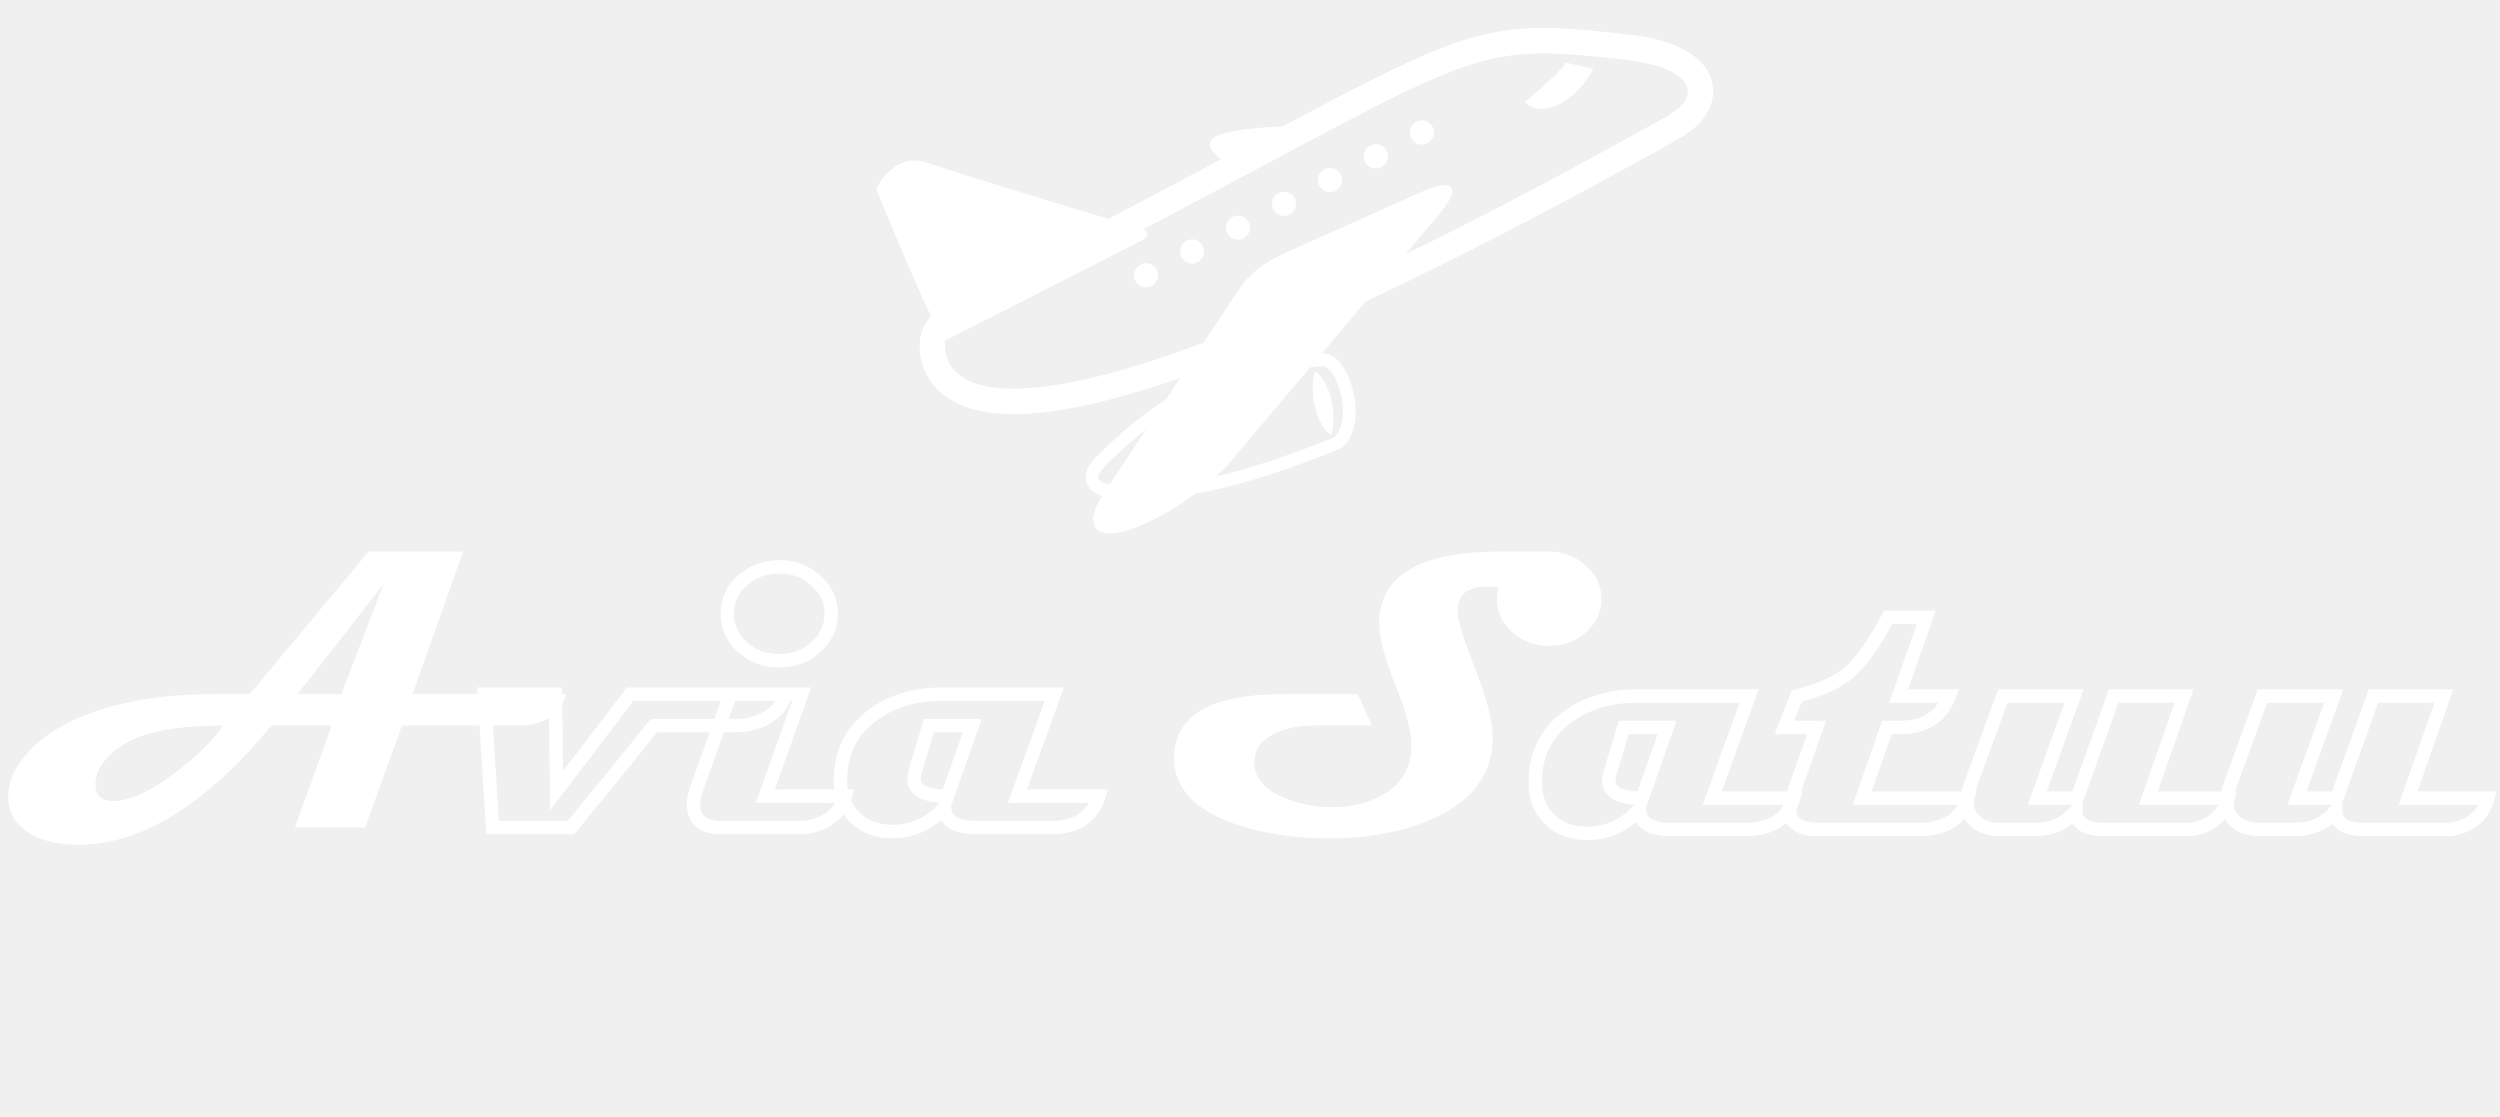
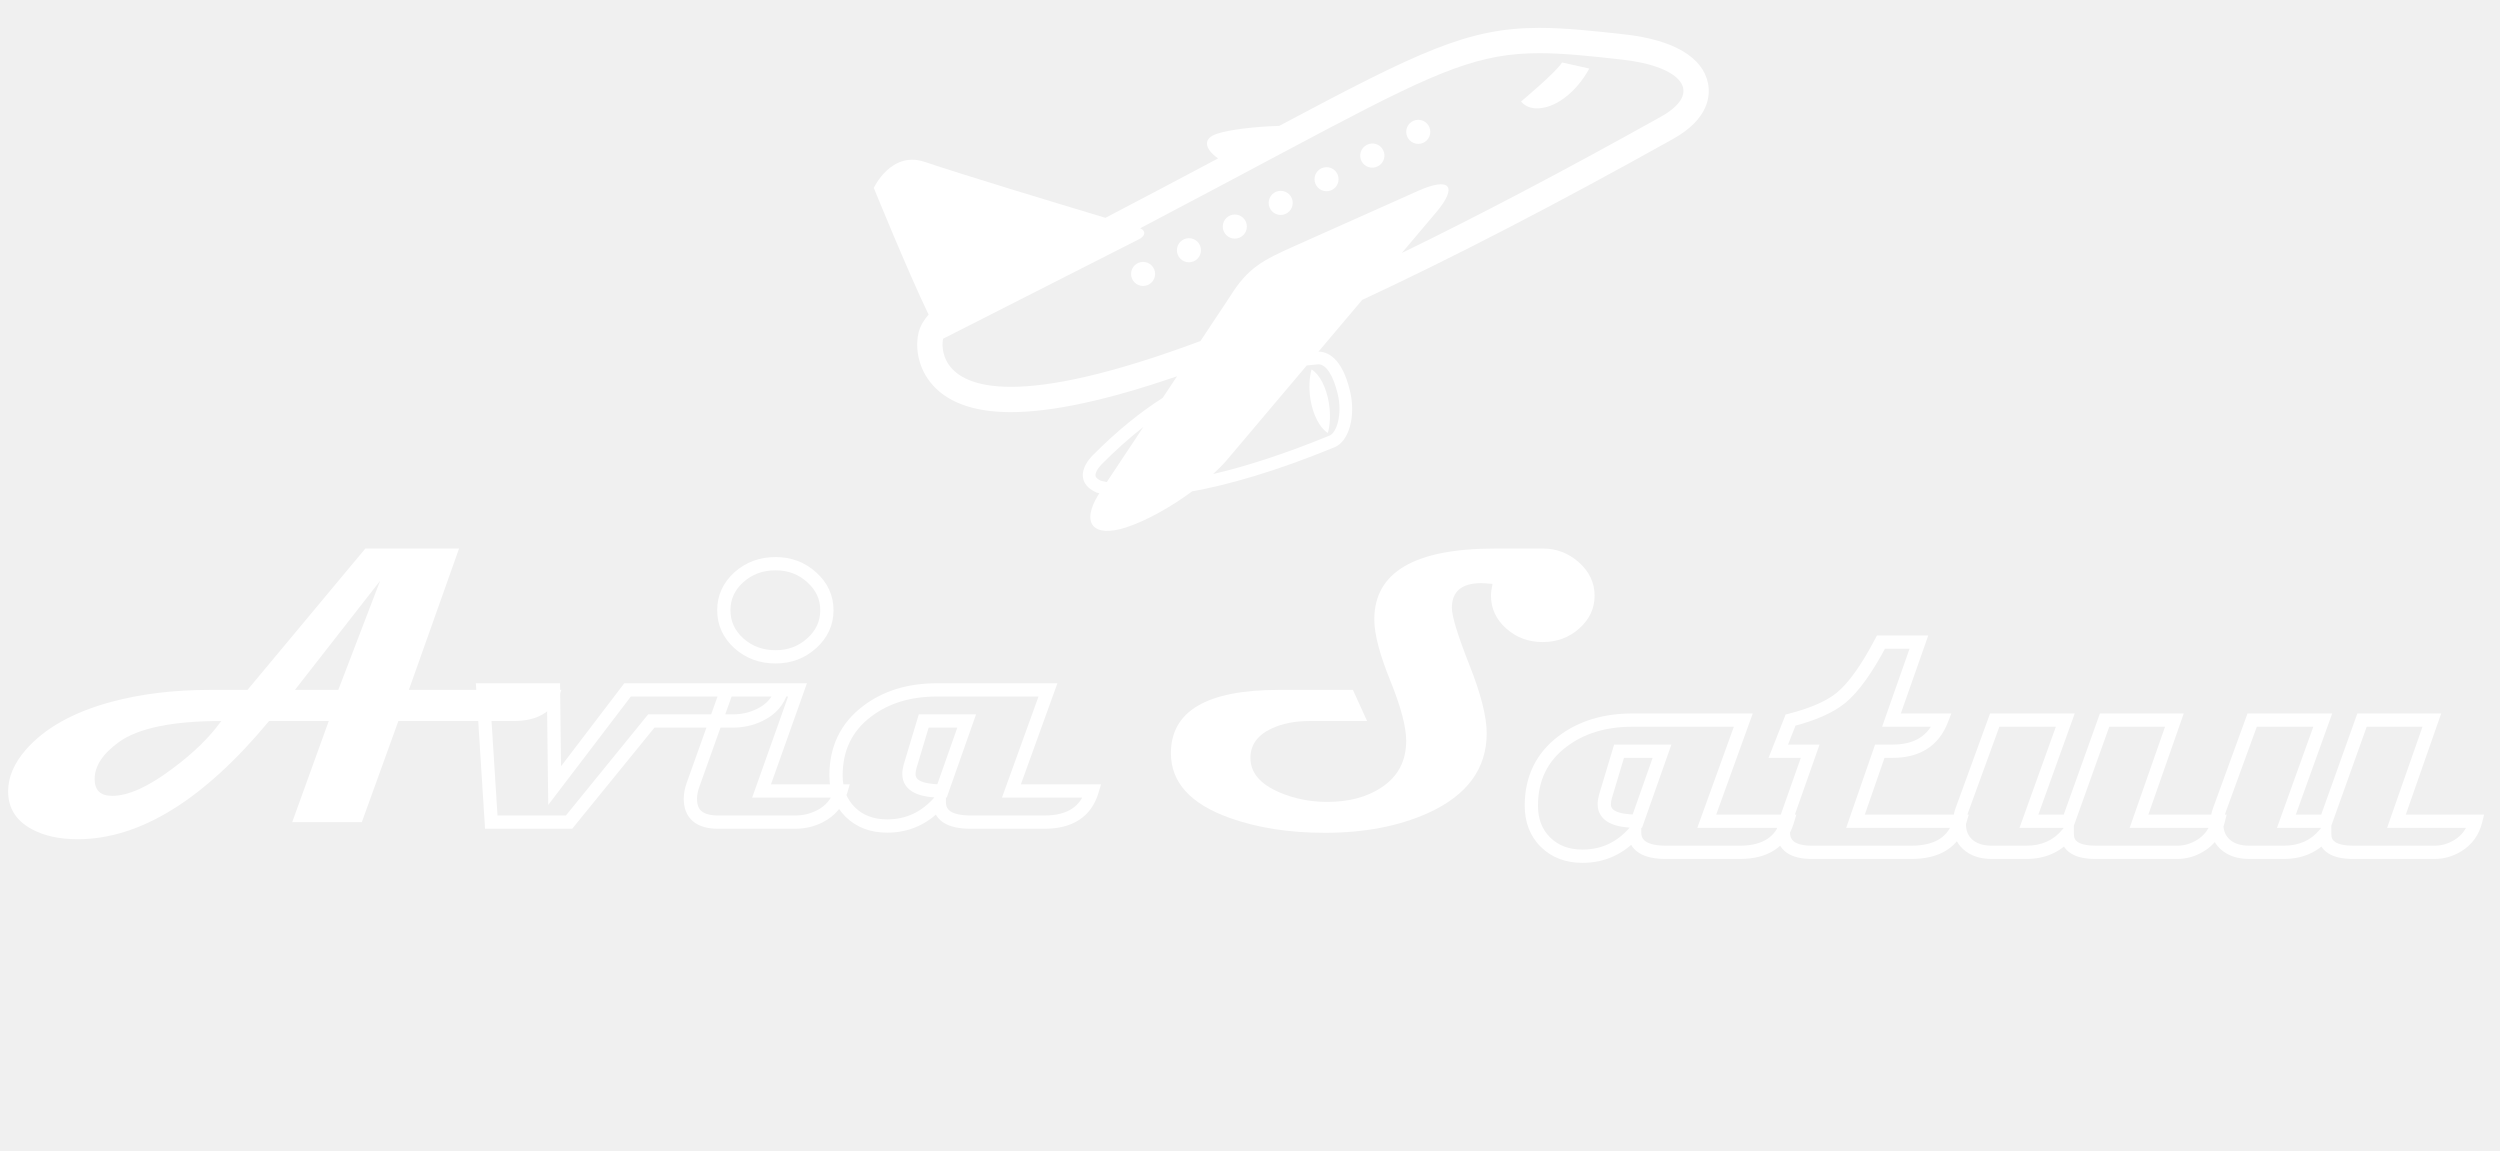
- <svg xmlns="http://www.w3.org/2000/svg" width="112" height="50" viewBox="0 0 112 50" fill="none">
-   <path d="M80.356 35.754L80.643 35.84L80.759 35.454H80.356V35.754ZM73.447 36.246H73.747V35.45L73.222 36.048L73.447 36.246ZM70.186 32.15L70.368 32.389L70.368 32.389L70.186 32.15ZM78.36 31.183L78.642 31.285L78.788 30.883H78.36V31.183ZM76.708 35.754L76.426 35.652L76.281 36.054H76.708V35.754ZM74.686 32.59L74.969 32.689L75.111 32.29H74.686V32.59ZM72.744 32.59V32.29H72.521L72.457 32.503L72.744 32.59ZM72.129 34.638L71.841 34.551L71.84 34.559L72.129 34.638ZM73.57 35.754V36.054H73.783L73.853 35.853L73.57 35.754ZM80.068 35.667C79.945 36.079 79.733 36.367 79.442 36.557C79.146 36.75 78.741 36.86 78.202 36.86V37.46C78.818 37.46 79.348 37.335 79.77 37.06C80.197 36.781 80.485 36.366 80.643 35.84L80.068 35.667ZM78.202 36.86H74.871V37.46H78.202V36.86ZM74.871 36.86C74.419 36.86 74.131 36.786 73.965 36.679C73.822 36.587 73.747 36.458 73.747 36.246H73.147C73.147 36.643 73.31 36.971 73.641 37.184C73.95 37.382 74.374 37.46 74.871 37.46V36.86ZM73.222 36.048C72.638 36.712 71.933 37.036 71.092 37.036V37.636C72.113 37.636 72.979 37.233 73.673 36.444L73.222 36.048ZM71.092 37.036C70.473 37.036 69.996 36.848 69.632 36.489L69.211 36.916C69.703 37.402 70.34 37.636 71.092 37.636V37.036ZM69.632 36.489C69.27 36.131 69.08 35.661 69.08 35.051H68.48C68.48 35.799 68.719 36.431 69.211 36.916L69.632 36.489ZM69.08 35.051C69.08 33.915 69.509 33.039 70.368 32.389L70.006 31.911C68.99 32.679 68.48 33.736 68.48 35.051H69.08ZM70.368 32.389C71.156 31.791 72.141 31.483 73.342 31.483V30.883C72.034 30.883 70.916 31.22 70.005 31.911L70.368 32.389ZM73.342 31.483H78.36V30.883H73.342V31.483ZM78.078 31.081L76.426 35.652L76.99 35.856L78.642 31.285L78.078 31.081ZM76.708 36.054H80.356V35.454H76.708V36.054ZM74.686 32.29H72.744V32.89H74.686V32.29ZM72.457 32.503L71.842 34.551L72.416 34.724L73.031 32.676L72.457 32.503ZM71.84 34.559C71.799 34.707 71.776 34.851 71.776 34.989H72.376C72.376 34.916 72.388 34.826 72.418 34.716L71.84 34.559ZM71.776 34.989C71.776 35.168 71.821 35.337 71.918 35.487C72.015 35.636 72.152 35.747 72.313 35.83C72.626 35.99 73.056 36.054 73.57 36.054V35.454C73.088 35.454 72.772 35.39 72.586 35.295C72.498 35.25 72.449 35.203 72.421 35.16C72.394 35.119 72.376 35.065 72.376 34.989H71.776ZM73.853 35.853L74.969 32.689L74.404 32.49L73.287 35.654L73.853 35.853ZM88.151 35.754L88.439 35.838L88.552 35.454H88.151V35.754ZM80.268 35.754L80.549 35.857L80.55 35.853L80.268 35.754ZM81.384 32.59L81.667 32.689L81.808 32.29H81.384V32.59ZM79.942 32.59L79.663 32.48L79.502 32.89H79.942V32.59ZM80.496 31.183L80.421 30.893L80.273 30.931L80.217 31.073L80.496 31.183ZM82.781 30.173L82.591 29.941L82.591 29.941L82.781 30.173ZM84.583 27.659V27.359H84.402L84.318 27.519L84.583 27.659ZM86.297 27.659L86.58 27.759L86.72 27.359H86.297V27.659ZM85.058 31.183L84.775 31.084L84.634 31.483H85.058V31.183ZM87.325 31.183L87.605 31.292L87.763 30.883H87.325V31.183ZM84.53 32.59V32.29H84.317L84.247 32.491L84.53 32.59ZM83.432 35.754L83.148 35.655L83.01 36.054H83.432V35.754ZM87.864 35.669C87.743 36.078 87.531 36.365 87.234 36.556C86.931 36.75 86.512 36.86 85.954 36.86V37.46C86.586 37.46 87.128 37.336 87.557 37.061C87.992 36.783 88.284 36.367 88.439 35.838L87.864 35.669ZM85.954 36.86H81.472V37.46H85.954V36.86ZM81.472 36.86C81.064 36.86 80.812 36.787 80.669 36.686C80.545 36.599 80.471 36.47 80.471 36.246H79.871C79.871 36.631 80.014 36.959 80.324 37.177C80.614 37.381 81.012 37.46 81.472 37.46V36.86ZM80.471 36.246C80.471 36.136 80.494 36.007 80.549 35.857L79.986 35.65C79.912 35.852 79.871 36.051 79.871 36.246H80.471ZM80.55 35.853L81.667 32.689L81.101 32.49L79.985 35.654L80.55 35.853ZM81.384 32.29H79.942V32.89H81.384V32.29ZM80.222 32.7L80.775 31.293L80.217 31.073L79.663 32.48L80.222 32.7ZM80.571 31.474C81.615 31.206 82.425 30.855 82.972 30.404L82.591 29.941C82.141 30.311 81.428 30.634 80.421 30.893L80.571 31.474ZM82.972 30.404C83.582 29.902 84.205 29.021 84.849 27.799L84.318 27.519C83.684 28.722 83.106 29.517 82.591 29.941L82.972 30.404ZM84.583 27.959H86.297V27.359H84.583V27.959ZM86.014 27.559L84.775 31.084L85.341 31.283L86.58 27.759L86.014 27.559ZM85.058 31.483H87.325V30.883H85.058V31.483ZM87.046 31.075C86.883 31.493 86.645 31.79 86.338 31.985C86.029 32.181 85.625 32.29 85.11 32.29V32.89C85.709 32.89 86.231 32.764 86.66 32.491C87.091 32.218 87.404 31.811 87.605 31.292L87.046 31.075ZM85.11 32.29H84.53V32.89H85.11V32.29ZM84.247 32.491L83.148 35.655L83.715 35.852L84.814 32.688L84.247 32.491ZM83.432 36.054H88.151V35.454H83.432V36.054ZM99.823 35.754L100.114 35.827L100.209 35.454H99.823V35.754ZM99.015 36.861L98.859 36.605L98.859 36.605L99.015 36.861ZM93.003 36.334H93.303V35.502L92.772 36.142L93.003 36.334ZM88.494 36.791L88.699 36.572L88.698 36.571L88.494 36.791ZM88.248 35.235L88.53 35.339L88.53 35.338L88.248 35.235ZM89.725 31.183V30.883H89.515L89.443 31.081L89.725 31.183ZM92.915 31.183L93.197 31.285L93.342 30.883H92.915V31.183ZM91.272 35.754L90.989 35.652L90.845 36.054H91.272V35.754ZM93.056 35.754V36.054H93.267L93.338 35.855L93.056 35.754ZM94.69 31.183V30.883H94.479L94.408 31.082L94.69 31.183ZM97.846 31.183L98.129 31.282L98.269 30.883H97.846V31.183ZM96.246 35.754L95.963 35.655L95.823 36.054H96.246V35.754ZM99.532 35.68C99.428 36.093 99.206 36.395 98.859 36.605L99.17 37.118C99.656 36.824 99.972 36.387 100.114 35.827L99.532 35.68ZM98.859 36.605C98.576 36.777 98.281 36.86 97.969 36.86V37.46C98.395 37.46 98.797 37.344 99.17 37.117L98.859 36.605ZM97.969 36.86H94.295V37.46H97.969V36.86ZM94.295 36.86C93.887 36.86 93.632 36.793 93.487 36.701C93.366 36.623 93.303 36.516 93.303 36.334H92.703C92.703 36.702 92.855 37.008 93.164 37.206C93.451 37.389 93.842 37.46 94.295 37.46V36.86ZM92.772 36.142C92.377 36.618 91.847 36.86 91.148 36.86V37.46C92.008 37.46 92.714 37.151 93.234 36.525L92.772 36.142ZM91.148 36.86H89.602V37.46H91.148V36.86ZM89.602 36.86C89.178 36.86 88.891 36.751 88.699 36.572L88.289 37.01C88.624 37.323 89.076 37.46 89.602 37.46V36.86ZM88.698 36.571C88.521 36.406 88.425 36.188 88.425 35.886H87.825C87.825 36.333 87.975 36.718 88.29 37.011L88.698 36.571ZM88.425 35.886C88.425 35.714 88.458 35.532 88.53 35.339L87.966 35.131C87.874 35.383 87.825 35.635 87.825 35.886H88.425ZM88.53 35.338L90.007 31.286L89.443 31.081L87.966 35.132L88.53 35.338ZM89.725 31.483H92.915V30.883H89.725V31.483ZM92.633 31.082L90.989 35.652L91.554 35.855L93.197 31.285L92.633 31.082ZM91.272 36.054H93.056V35.454H91.272V36.054ZM93.338 35.855L94.973 31.284L94.408 31.082L92.773 35.653L93.338 35.855ZM94.69 31.483H97.846V30.883H94.69V31.483ZM97.562 31.084L95.963 35.655L96.529 35.853L98.129 31.282L97.562 31.084ZM96.246 36.054H99.823V35.454H96.246V36.054ZM111.46 35.754L111.751 35.827L111.845 35.454H111.46V35.754ZM110.651 36.861L110.496 36.605L110.496 36.605L110.651 36.861ZM104.64 36.334H104.94V35.502L104.409 36.142L104.64 36.334ZM100.131 36.791L100.336 36.572L100.335 36.571L100.131 36.791ZM99.885 35.235L100.166 35.339L100.167 35.338L99.885 35.235ZM101.361 31.183V30.883H101.151L101.079 31.081L101.361 31.183ZM104.552 31.183L104.834 31.285L104.978 30.883H104.552V31.183ZM102.908 35.754L102.626 35.652L102.482 36.054H102.908V35.754ZM104.692 35.754V36.054H104.904L104.975 35.855L104.692 35.754ZM106.327 31.183V30.883H106.116L106.045 31.082L106.327 31.183ZM109.482 31.183L109.766 31.282L109.905 30.883H109.482V31.183ZM107.883 35.754L107.6 35.655L107.46 36.054H107.883V35.754ZM111.169 35.68C111.065 36.093 110.842 36.395 110.496 36.605L110.807 37.118C111.293 36.824 111.609 36.387 111.751 35.827L111.169 35.68ZM110.496 36.605C110.213 36.777 109.917 36.86 109.605 36.86V37.46C110.032 37.46 110.434 37.344 110.807 37.117L110.496 36.605ZM109.605 36.86H105.932V37.46H109.605V36.86ZM105.932 36.86C105.523 36.86 105.269 36.793 105.124 36.701C105.003 36.623 104.94 36.516 104.94 36.334H104.34C104.34 36.702 104.492 37.008 104.801 37.206C105.087 37.389 105.479 37.46 105.932 37.46V36.86ZM104.409 36.142C104.014 36.618 103.484 36.86 102.785 36.86V37.46C103.645 37.46 104.351 37.151 104.871 36.525L104.409 36.142ZM102.785 36.86H101.238V37.46H102.785V36.86ZM101.238 36.86C100.815 36.86 100.528 36.751 100.336 36.572L99.926 37.01C100.261 37.323 100.712 37.46 101.238 37.46V36.86ZM100.335 36.571C100.158 36.406 100.062 36.188 100.062 35.886H99.462C99.462 36.333 99.612 36.718 99.927 37.011L100.335 36.571ZM100.062 35.886C100.062 35.714 100.095 35.532 100.166 35.339L99.603 35.131C99.51 35.383 99.462 35.635 99.462 35.886H100.062ZM100.167 35.338L101.643 31.286L101.079 31.081L99.603 35.132L100.167 35.338ZM101.361 31.483H104.552V30.883H101.361V31.483ZM104.269 31.082L102.626 35.652L103.191 35.855L104.834 31.285L104.269 31.082ZM102.908 36.054H104.692V35.454H102.908V36.054ZM104.975 35.855L106.61 31.284L106.045 31.082L104.41 35.653L104.975 35.855ZM106.327 31.483H109.482V30.883H106.327V31.483ZM109.199 31.084L107.6 35.655L108.166 35.853L109.766 31.282L109.199 31.084ZM107.883 36.054H111.46V35.454H107.883V36.054Z" fill="white" />
-   <path d="M71.749 26.836C71.749 27.416 71.518 27.911 71.055 28.321C70.598 28.731 70.047 28.936 69.402 28.936C68.758 28.936 68.207 28.731 67.75 28.321C67.293 27.911 67.064 27.416 67.064 26.836C67.064 26.701 67.088 26.525 67.135 26.308C66.871 26.285 66.704 26.273 66.634 26.273C65.743 26.273 65.298 26.645 65.298 27.389C65.298 27.77 65.559 28.623 66.08 29.947C66.607 31.271 66.871 32.308 66.871 33.058C66.871 34.664 65.983 35.868 64.208 36.671C62.884 37.263 61.334 37.558 59.559 37.558C57.935 37.558 56.497 37.333 55.243 36.882C53.48 36.249 52.598 35.276 52.598 33.964C52.598 32.053 54.224 31.098 57.476 31.098H60.824L61.466 32.505H58.855C58.199 32.505 57.628 32.619 57.142 32.847C56.509 33.146 56.192 33.589 56.192 34.175C56.192 34.837 56.629 35.355 57.502 35.73C58.176 36.017 58.897 36.161 59.664 36.161C60.637 36.161 61.448 35.947 62.099 35.519C62.855 35.027 63.232 34.321 63.232 33.401C63.232 32.768 62.992 31.86 62.512 30.677C62.031 29.493 61.791 28.573 61.791 27.917C61.791 25.778 63.61 24.709 67.249 24.709H69.42C70.018 24.709 70.551 24.911 71.019 25.315C71.506 25.743 71.749 26.25 71.749 26.836Z" fill="white" />
-   <path d="M76.715 3.745C76.481 2.576 75.161 1.797 72.998 1.552C71.562 1.389 70.281 1.254 69.146 1.254C65.93 1.254 63.782 2.297 57.458 5.667C56.341 5.702 55.236 5.834 54.663 6.022C54.025 6.229 54.086 6.684 54.712 7.132C53.029 8.029 51.343 8.921 49.654 9.806C47.377 9.121 43.23 7.862 41.533 7.287C40.023 6.777 39.25 8.461 39.25 8.461C39.25 8.461 40.788 12.247 41.711 14.164C41.504 14.401 41.338 14.666 41.263 14.966C41.125 15.511 41.177 16.42 41.774 17.189C42.477 18.095 43.7 18.555 45.411 18.555C47.268 18.555 49.765 18.009 52.869 16.939L52.223 17.914C51.241 18.539 50.201 19.368 49.084 20.497C48.888 20.695 48.572 21.091 48.649 21.523C48.683 21.712 48.809 21.974 49.255 22.177C49.294 22.188 49.339 22.196 49.38 22.206L49.342 22.264C48.538 23.564 49.1 24.228 50.593 23.739C51.497 23.442 52.598 22.823 53.547 22.121C55.141 21.831 57.241 21.247 59.943 20.135C60.596 19.866 60.907 18.73 60.638 17.603C60.273 16.065 59.595 15.831 59.221 15.831L61.184 13.501C65.238 11.609 69.891 9.198 75.147 6.255C76.766 5.347 76.825 4.293 76.715 3.745ZM49.713 21.702C49.625 21.686 49.537 21.666 49.451 21.643C49.35 21.597 49.226 21.521 49.208 21.421C49.186 21.299 49.298 21.09 49.487 20.899C50.074 20.301 50.699 19.741 51.356 19.221L49.713 21.702ZM60.084 17.734C60.311 18.678 60.019 19.486 59.727 19.605C57.619 20.474 55.89 21.013 54.489 21.341C54.717 21.131 54.931 20.919 55.104 20.715L58.694 16.455L58.801 16.442L59.218 16.4C59.563 16.4 59.887 16.898 60.084 17.734ZM74.593 5.259C70.127 7.758 66.282 9.772 62.964 11.389L64.507 9.558C65.496 8.385 65.13 7.95 63.693 8.594L58.147 11.076C56.709 11.72 56.046 12.058 55.241 13.358L53.921 15.352C49.799 16.895 47.132 17.414 45.411 17.414C42.144 17.414 42.291 15.54 42.364 15.247L51.157 10.772C51.453 10.621 51.479 10.396 51.216 10.275C53.753 8.94 55.847 7.818 57.611 6.877C58.331 6.493 59.052 6.11 59.774 5.729C64.653 3.159 66.499 2.395 69.146 2.395C70.186 2.395 71.35 2.513 72.872 2.685C75.547 2.987 76.545 4.166 74.593 5.259Z" fill="white" />
-   <path d="M58.91 16.632C58.807 17.003 58.782 17.473 58.859 17.963C58.975 18.698 59.289 19.274 59.642 19.492C59.745 19.119 59.77 18.649 59.691 18.158C59.576 17.422 59.264 16.849 58.91 16.632ZM68.323 4.567C68.323 4.567 68.63 5.054 69.487 4.811C70.23 4.6 70.964 3.878 71.382 3.085L70.161 2.812C69.905 3.243 68.323 4.567 68.323 4.567Z" fill="white" />
-   <path d="M51.344 12.874C51.643 12.874 51.884 12.631 51.884 12.332C51.884 12.033 51.643 11.79 51.344 11.79C51.046 11.79 50.804 12.033 50.804 12.332C50.804 12.631 51.046 12.874 51.344 12.874Z" fill="white" />
-   <path d="M53.404 11.808C53.702 11.808 53.944 11.565 53.944 11.266C53.944 10.966 53.702 10.723 53.404 10.723C53.105 10.723 52.863 10.966 52.863 11.266C52.863 11.565 53.105 11.808 53.404 11.808Z" fill="white" />
-   <path d="M55.464 10.743C55.762 10.743 56.004 10.5 56.004 10.2C56.004 9.9 55.762 9.657 55.464 9.657C55.165 9.657 54.923 9.9 54.923 10.2C54.923 10.5 55.165 10.743 55.464 10.743Z" fill="white" />
-   <path d="M57.524 9.677C57.822 9.677 58.064 9.434 58.064 9.134C58.064 8.835 57.822 8.592 57.524 8.592C57.225 8.592 56.983 8.835 56.983 9.134C56.983 9.434 57.225 9.677 57.524 9.677Z" fill="white" />
-   <path d="M59.583 8.609C59.881 8.609 60.123 8.367 60.123 8.067C60.123 7.768 59.881 7.526 59.583 7.526C59.285 7.526 59.043 7.768 59.043 8.067C59.043 8.367 59.285 8.609 59.583 8.609Z" fill="white" />
-   <path d="M61.396 6.521C61.331 6.553 61.274 6.597 61.227 6.651C61.18 6.706 61.144 6.769 61.122 6.837C61.1 6.906 61.091 6.978 61.097 7.05C61.102 7.121 61.122 7.191 61.155 7.255C61.188 7.319 61.233 7.376 61.288 7.422C61.343 7.468 61.407 7.503 61.476 7.524C61.544 7.545 61.616 7.553 61.688 7.546C61.759 7.539 61.828 7.518 61.891 7.483C61.954 7.451 62.011 7.406 62.056 7.352C62.102 7.298 62.137 7.235 62.159 7.167C62.18 7.099 62.188 7.028 62.182 6.957C62.176 6.886 62.156 6.817 62.124 6.753C62.091 6.69 62.047 6.634 61.992 6.588C61.938 6.542 61.876 6.507 61.808 6.485C61.74 6.463 61.669 6.455 61.598 6.462C61.528 6.468 61.459 6.488 61.396 6.521Z" fill="white" />
-   <path d="M63.703 6.478C64.001 6.478 64.243 6.235 64.243 5.935C64.243 5.636 64.001 5.393 63.703 5.393C63.404 5.393 63.162 5.636 63.162 5.935C63.162 6.235 63.404 6.478 63.703 6.478Z" fill="white" />
-   <path d="M35.192 31.098L35.481 31.18L35.59 30.798H35.192V31.098ZM34.182 32.241L34.055 31.969L34.053 31.97L34.182 32.241ZM29.304 32.505V32.205H29.161L29.071 32.315L29.304 32.505ZM25.586 37.075V37.375H25.729L25.819 37.264L25.586 37.075ZM22.07 37.075L21.771 37.094L21.789 37.375H22.07V37.075ZM21.692 31.098V30.798H21.373L21.393 31.117L21.692 31.098ZM24.883 31.098L25.183 31.095L25.179 30.798H24.883V31.098ZM24.936 35.423L24.636 35.426L24.646 36.297L25.174 35.605L24.936 35.423ZM28.231 31.098V30.798H28.083L27.993 30.916L28.231 31.098ZM34.904 31.016C34.783 31.441 34.511 31.756 34.055 31.969L34.309 32.513C34.907 32.233 35.309 31.788 35.481 31.18L34.904 31.016ZM34.053 31.97C33.725 32.126 33.374 32.205 32.995 32.205V32.805C33.46 32.805 33.9 32.707 34.311 32.512L34.053 31.97ZM32.995 32.205H29.304V32.805H32.995V32.205ZM29.071 32.315L25.353 36.886L25.819 37.264L29.536 32.694L29.071 32.315ZM25.586 36.775H22.07V37.375H25.586V36.775ZM22.37 37.056L21.992 31.079L21.393 31.117L21.771 37.094L22.37 37.056ZM21.692 31.398H24.883V30.798H21.692V31.398ZM24.583 31.102L24.636 35.426L25.235 35.419L25.183 31.095L24.583 31.102ZM25.174 35.605L28.47 31.28L27.993 30.916L24.697 35.241L25.174 35.605ZM28.231 31.398H35.192V30.798H28.231V31.398ZM36.555 28.989L36.354 28.766L36.353 28.767L36.555 28.989ZM33.259 28.989L33.057 29.211L33.058 29.212L33.259 28.989ZM33.259 26.009L33.058 25.786L33.057 25.788L33.259 26.009ZM36.555 26.009L36.353 26.232L36.354 26.233L36.555 26.009ZM37.873 35.669L38.161 35.754L38.275 35.369H37.873V35.669ZM36.924 36.811L37.06 37.079L37.061 37.078L36.924 36.811ZM31.193 35.379L31.476 35.48L31.476 35.48L31.193 35.379ZM32.723 31.098V30.798H32.511L32.44 30.997L32.723 31.098ZM35.913 31.098L36.196 31.199L36.338 30.798H35.913V31.098ZM34.287 35.669L34.005 35.568L33.862 35.969H34.287V35.669ZM36.94 27.495C36.94 27.991 36.751 28.409 36.354 28.766L36.755 29.212C37.272 28.748 37.54 28.171 37.54 27.495H36.94ZM36.353 28.767C35.96 29.124 35.488 29.304 34.92 29.304V29.904C35.629 29.904 36.247 29.674 36.757 29.211L36.353 28.767ZM34.92 29.304C34.339 29.304 33.858 29.123 33.459 28.766L33.058 29.212C33.574 29.675 34.2 29.904 34.92 29.904V29.304ZM33.461 28.767C33.069 28.411 32.882 27.992 32.882 27.495H32.282C32.282 28.169 32.546 28.747 33.057 29.211L33.461 28.767ZM32.882 27.495C32.882 27.004 33.068 26.588 33.461 26.232L33.057 25.788C32.547 26.251 32.282 26.826 32.282 27.495H32.882ZM33.459 26.233C33.858 25.875 34.339 25.694 34.92 25.694V25.094C34.2 25.094 33.574 25.324 33.058 25.786L33.459 26.233ZM34.92 25.694C35.488 25.694 35.96 25.874 36.353 26.232L36.757 25.788C36.247 25.325 35.629 25.094 34.92 25.094V25.694ZM36.354 26.233C36.752 26.59 36.94 27.006 36.94 27.495H37.54C37.54 26.824 37.271 26.25 36.755 25.786L36.354 26.233ZM37.585 35.584C37.456 36.02 37.195 36.336 36.787 36.544L37.061 37.078C37.614 36.795 37.985 36.349 38.161 35.754L37.585 35.584ZM36.788 36.544C36.486 36.697 36.158 36.775 35.799 36.775V37.375C36.248 37.375 36.67 37.277 37.06 37.079L36.788 36.544ZM35.799 36.775H32.327V37.375H35.799V36.775ZM32.327 36.775C31.943 36.775 31.711 36.693 31.577 36.581C31.454 36.478 31.37 36.31 31.37 36.02H30.77C30.77 36.433 30.896 36.793 31.192 37.041C31.477 37.281 31.873 37.375 32.327 37.375V36.775ZM31.37 36.02C31.37 35.862 31.403 35.683 31.476 35.48L30.911 35.277C30.82 35.532 30.77 35.78 30.77 36.02H31.37ZM31.476 35.48L33.005 31.199L32.44 30.997L30.911 35.278L31.476 35.48ZM32.723 31.398H35.913V30.798H32.723V31.398ZM35.63 30.998L34.005 35.568L34.57 35.769L36.196 31.199L35.63 30.998ZM34.287 35.969H37.873V35.369H34.287V35.969ZM49.228 35.669L49.516 35.755L49.632 35.369H49.228V35.669ZM42.32 36.161H42.62V35.365L42.095 35.963L42.32 36.161ZM39.06 32.065L39.24 32.304L39.241 32.304L39.06 32.065ZM47.233 31.098L47.516 31.2L47.661 30.798H47.233V31.098ZM45.581 35.669L45.299 35.567L45.154 35.969H45.581V35.669ZM43.56 32.505L43.843 32.605L43.983 32.205H43.56V32.505ZM41.617 32.505V32.205H41.394L41.33 32.418L41.617 32.505ZM41.002 34.553L40.715 34.466L40.712 34.474L41.002 34.553ZM42.443 35.669V35.969H42.656L42.726 35.769L42.443 35.669ZM48.941 35.583C48.818 35.994 48.606 36.282 48.315 36.472C48.019 36.666 47.614 36.775 47.075 36.775V37.375C47.691 37.375 48.221 37.25 48.643 36.975C49.07 36.696 49.358 36.281 49.516 35.755L48.941 35.583ZM47.075 36.775H43.744V37.375H47.075V36.775ZM43.744 36.775C43.292 36.775 43.005 36.701 42.838 36.594C42.695 36.502 42.62 36.373 42.62 36.161H42.02C42.02 36.558 42.183 36.886 42.514 37.099C42.823 37.297 43.247 37.375 43.744 37.375V36.775ZM42.095 35.963C41.511 36.627 40.806 36.951 39.965 36.951V37.551C40.986 37.551 41.852 37.148 42.546 36.359L42.095 35.963ZM39.965 36.951C39.346 36.951 38.869 36.763 38.506 36.404L38.084 36.831C38.576 37.317 39.212 37.551 39.965 37.551V36.951ZM38.506 36.404C38.143 36.046 37.953 35.577 37.953 34.966H37.353C37.353 35.714 37.592 36.346 38.084 36.831L38.506 36.404ZM37.953 34.966C37.953 33.83 38.382 32.954 39.24 32.304L38.879 31.826C37.862 32.594 37.353 33.652 37.353 34.966H37.953ZM39.241 32.304C40.03 31.706 41.014 31.398 42.215 31.398V30.798C40.907 30.798 39.789 31.135 38.878 31.826L39.241 32.304ZM42.215 31.398H47.233V30.798H42.215V31.398ZM46.951 30.996L45.299 35.567L45.863 35.771L47.516 31.2L46.951 30.996ZM45.581 35.969H49.228V35.369H45.581V35.969ZM43.56 32.205H41.617V32.805H43.56V32.205ZM41.33 32.418L40.715 34.466L41.289 34.639L41.904 32.591L41.33 32.418ZM40.712 34.474C40.672 34.622 40.649 34.766 40.649 34.904H41.249C41.249 34.831 41.261 34.741 41.291 34.631L40.712 34.474ZM40.649 34.904C40.649 35.083 40.694 35.252 40.791 35.402C40.888 35.551 41.025 35.662 41.186 35.745C41.499 35.905 41.929 35.969 42.443 35.969V35.369C41.961 35.369 41.645 35.305 41.459 35.211C41.371 35.165 41.322 35.118 41.294 35.075C41.267 35.034 41.249 34.98 41.249 34.904H40.649ZM42.726 35.769L43.843 32.605L43.277 32.405L42.16 35.569L42.726 35.769Z" fill="white" />
-   <path d="M25.372 31.098C25.073 32.036 24.358 32.505 23.227 32.505H18.007L16.355 37.075H13.208L14.86 32.505H12.162C9.209 36.067 6.323 37.848 3.505 37.848C2.685 37.848 1.993 37.696 1.431 37.391C0.722 37.005 0.367 36.436 0.367 35.686C0.367 35.048 0.631 34.424 1.158 33.814C2.008 32.836 3.294 32.112 5.017 31.643C6.364 31.28 7.853 31.098 9.481 31.098H11.187L16.513 24.709H20.749L18.481 31.098H25.372ZM17.181 26.168L13.331 31.098H15.291L17.181 26.168ZM10 32.505C7.803 32.505 6.262 32.821 5.377 33.454C4.645 33.981 4.278 34.541 4.278 35.133C4.278 35.636 4.542 35.888 5.069 35.888C5.796 35.888 6.704 35.478 7.794 34.658C8.749 33.949 9.484 33.231 10 32.505Z" fill="white" />
+ <svg xmlns="http://www.w3.org/2000/svg" width="113" height="52" viewBox="0 0 113 52" fill="none">
+   <path d="M80.792 37.119L81.079 37.205L81.195 36.819H80.792V37.119ZM73.884 37.611H74.184V36.815L73.659 37.413L73.884 37.611ZM70.623 33.515L70.804 33.755L70.805 33.754L70.623 33.515ZM78.797 32.549L79.079 32.651L79.225 32.249H78.797V32.549ZM77.145 37.119L76.863 37.017L76.717 37.419H77.145V37.119ZM75.123 33.955L75.406 34.055L75.547 33.655H75.123V33.955ZM73.181 33.955V33.655H72.958L72.894 33.868L73.181 33.955ZM72.566 36.003L72.278 35.916L72.276 35.924L72.566 36.003ZM74.007 37.119V37.419H74.219L74.29 37.219L74.007 37.119ZM80.505 37.033C80.382 37.444 80.17 37.732 79.879 37.922C79.583 38.116 79.177 38.225 78.639 38.225V38.825C79.255 38.825 79.785 38.7 80.207 38.425C80.633 38.146 80.922 37.731 81.079 37.205L80.505 37.033ZM78.639 38.225H75.308V38.825H78.639V38.225ZM75.308 38.225C74.856 38.225 74.568 38.151 74.402 38.044C74.259 37.952 74.184 37.823 74.184 37.611H73.584C73.584 38.008 73.747 38.337 74.078 38.549C74.386 38.747 74.811 38.825 75.308 38.825V38.225ZM73.659 37.413C73.074 38.078 72.37 38.401 71.528 38.401V39.001C72.55 39.001 73.416 38.598 74.109 37.809L73.659 37.413ZM71.528 38.401C70.91 38.401 70.433 38.213 70.069 37.855L69.648 38.282C70.14 38.767 70.776 39.001 71.528 39.001V38.401ZM70.069 37.855C69.706 37.497 69.517 37.027 69.517 36.416H68.917C68.917 37.164 69.155 37.796 69.648 38.282L70.069 37.855ZM69.517 36.416C69.517 35.281 69.945 34.404 70.804 33.755L70.442 33.276C69.426 34.044 68.917 35.102 68.917 36.416H69.517ZM70.805 33.754C71.593 33.156 72.578 32.849 73.778 32.849V32.249C72.471 32.249 71.353 32.586 70.442 33.276L70.805 33.754ZM73.778 32.849H78.797V32.249H73.778V32.849ZM78.515 32.447L76.863 37.017L77.427 37.221L79.079 32.651L78.515 32.447ZM77.145 37.419H80.792V36.819H77.145V37.419ZM75.123 33.655H73.181V34.255H75.123V33.655ZM72.894 33.868L72.278 35.916L72.853 36.089L73.468 34.041L72.894 33.868ZM72.276 35.924C72.236 36.072 72.213 36.216 72.213 36.354H72.813C72.813 36.281 72.825 36.191 72.855 36.082L72.276 35.924ZM72.213 36.354C72.213 36.533 72.257 36.703 72.355 36.852C72.451 37.001 72.589 37.113 72.75 37.195C73.062 37.355 73.493 37.419 74.007 37.419V36.819C73.525 36.819 73.209 36.756 73.023 36.661C72.935 36.615 72.885 36.568 72.858 36.525C72.831 36.484 72.813 36.431 72.813 36.354H72.213ZM74.29 37.219L75.406 34.055L74.84 33.855L73.724 37.019L74.29 37.219ZM88.588 37.119L88.876 37.203L88.989 36.819H88.588V37.119ZM80.704 37.119L80.986 37.222L80.987 37.219L80.704 37.119ZM81.82 33.955L82.103 34.055L82.244 33.655H81.82V33.955ZM80.379 33.955L80.1 33.845L79.939 34.255H80.379V33.955ZM80.933 32.549L80.858 32.258L80.71 32.296L80.654 32.439L80.933 32.549ZM83.218 31.538L83.027 31.306L83.027 31.306L83.218 31.538ZM85.02 29.024V28.724H84.839L84.754 28.884L85.02 29.024ZM86.734 29.024L87.017 29.124L87.157 28.724H86.734V29.024ZM85.494 32.549L85.211 32.449L85.071 32.849H85.494V32.549ZM87.762 32.549L88.042 32.657L88.2 32.249H87.762V32.549ZM84.967 33.955V33.655H84.754L84.684 33.856L84.967 33.955ZM83.868 37.119L83.585 37.02L83.447 37.419H83.868V37.119ZM88.3 37.034C88.18 37.443 87.968 37.73 87.671 37.921C87.367 38.115 86.949 38.225 86.391 38.225V38.825C87.022 38.825 87.565 38.701 87.994 38.426C88.429 38.148 88.721 37.732 88.876 37.203L88.3 37.034ZM86.391 38.225H81.908V38.825H86.391V38.225ZM81.908 38.225C81.501 38.225 81.249 38.152 81.105 38.051C80.981 37.964 80.908 37.835 80.908 37.611H80.308C80.308 37.997 80.451 38.325 80.76 38.542C81.051 38.746 81.449 38.825 81.908 38.825V38.225ZM80.908 37.611C80.908 37.501 80.931 37.372 80.986 37.222L80.423 37.016C80.349 37.217 80.308 37.416 80.308 37.611H80.908ZM80.987 37.219L82.103 34.055L81.538 33.855L80.421 37.019L80.987 37.219ZM81.82 33.655H80.379V34.255H81.82V33.655ZM80.658 34.065L81.212 32.658L80.654 32.439L80.1 33.845L80.658 34.065ZM81.007 32.839C82.052 32.571 82.862 32.22 83.409 31.769L83.027 31.306C82.578 31.676 81.865 31.999 80.858 32.258L81.007 32.839ZM83.409 31.77C84.018 31.268 84.641 30.387 85.285 29.164L84.754 28.884C84.121 30.088 83.543 30.882 83.027 31.306L83.409 31.77ZM85.02 29.324H86.734V28.724H85.02V29.324ZM86.451 28.925L85.211 32.449L85.777 32.648L87.017 29.124L86.451 28.925ZM85.494 32.849H87.762V32.249H85.494V32.849ZM87.482 32.44C87.32 32.858 87.082 33.155 86.775 33.35C86.465 33.547 86.062 33.655 85.547 33.655V34.255C86.145 34.255 86.668 34.129 87.097 33.856C87.528 33.583 87.84 33.176 88.042 32.657L87.482 32.44ZM85.547 33.655H84.967V34.255H85.547V33.655ZM84.684 33.856L83.585 37.02L84.152 37.217L85.25 34.053L84.684 33.856ZM83.868 37.419H88.588V36.819H83.868V37.419ZM100.26 37.119L100.551 37.193L100.645 36.819H100.26V37.119ZM99.451 38.226L99.296 37.97L99.296 37.97L99.451 38.226ZM93.44 37.699H93.74V36.868L93.209 37.507L93.44 37.699ZM88.931 38.156L89.135 37.937L89.135 37.936L88.931 38.156ZM88.685 36.6L88.966 36.704L88.967 36.703L88.685 36.6ZM90.161 32.549V32.249H89.951L89.879 32.446L90.161 32.549ZM93.352 32.549L93.634 32.65L93.778 32.249H93.352V32.549ZM91.708 37.119L91.426 37.017L91.281 37.419H91.708V37.119ZM93.492 37.119V37.419H93.704L93.775 37.22L93.492 37.119ZM95.127 32.549V32.249H94.916L94.845 32.447L95.127 32.549ZM98.282 32.549L98.566 32.648L98.705 32.249H98.282V32.549ZM96.683 37.119L96.4 37.02L96.26 37.419H96.683V37.119ZM99.969 37.045C99.865 37.458 99.642 37.76 99.296 37.97L99.607 38.483C100.093 38.189 100.409 37.753 100.551 37.193L99.969 37.045ZM99.296 37.97C99.013 38.142 98.717 38.225 98.406 38.225V38.825C98.832 38.825 99.234 38.709 99.607 38.483L99.296 37.97ZM98.406 38.225H94.732V38.825H98.406V38.225ZM94.732 38.225C94.323 38.225 94.069 38.158 93.924 38.066C93.803 37.988 93.74 37.882 93.74 37.699H93.14C93.14 38.067 93.292 38.374 93.601 38.571C93.887 38.755 94.279 38.825 94.732 38.825V38.225ZM93.209 37.507C92.814 37.983 92.284 38.225 91.585 38.225V38.825C92.445 38.825 93.151 38.517 93.671 37.891L93.209 37.507ZM91.585 38.225H90.038V38.825H91.585V38.225ZM90.038 38.225C89.615 38.225 89.328 38.116 89.135 37.937L88.726 38.375C89.061 38.688 89.512 38.825 90.038 38.825V38.225ZM89.135 37.936C88.957 37.771 88.862 37.553 88.862 37.251H88.262C88.262 37.698 88.412 38.084 88.727 38.376L89.135 37.936ZM88.862 37.251C88.862 37.079 88.895 36.898 88.966 36.704L88.403 36.497C88.311 36.748 88.262 37 88.262 37.251H88.862ZM88.967 36.703L90.443 32.651L89.879 32.446L88.403 36.498L88.967 36.703ZM90.161 32.849H93.352V32.249H90.161V32.849ZM93.069 32.447L91.426 37.017L91.99 37.22L93.634 32.65L93.069 32.447ZM91.708 37.419H93.492V36.819H91.708V37.419ZM93.775 37.22L95.41 32.65L94.845 32.447L93.21 37.018L93.775 37.22ZM95.127 32.849H98.282V32.249H95.127V32.849ZM97.999 32.45L96.4 37.02L96.966 37.218L98.566 32.648L97.999 32.45ZM96.683 37.419H100.26V36.819H96.683V37.419ZM111.897 37.119L112.188 37.193L112.282 36.819H111.897V37.119ZM111.088 38.226L110.933 37.97L110.932 37.97L111.088 38.226ZM105.076 37.699H105.376V36.868L104.845 37.507L105.076 37.699ZM100.568 38.156L100.772 37.937L100.772 37.936L100.568 38.156ZM100.321 36.6L100.603 36.704L100.603 36.703L100.321 36.6ZM101.798 32.549V32.249H101.588L101.516 32.446L101.798 32.549ZM104.988 32.549L105.271 32.65L105.415 32.249H104.988V32.549ZM103.345 37.119L103.063 37.017L102.918 37.419H103.345V37.119ZM105.129 37.119V37.419H105.34L105.412 37.22L105.129 37.119ZM106.764 32.549V32.249H106.553L106.481 32.447L106.764 32.549ZM109.919 32.549L110.202 32.648L110.342 32.249H109.919V32.549ZM108.32 37.119L108.036 37.02L107.897 37.419H108.32V37.119ZM111.606 37.045C111.501 37.458 111.279 37.76 110.933 37.97L111.243 38.483C111.729 38.189 112.046 37.753 112.188 37.193L111.606 37.045ZM110.932 37.97C110.649 38.142 110.354 38.225 110.042 38.225V38.825C110.468 38.825 110.871 38.709 111.244 38.483L110.932 37.97ZM110.042 38.225H106.368V38.825H110.042V38.225ZM106.368 38.225C105.96 38.225 105.705 38.158 105.561 38.066C105.44 37.988 105.376 37.882 105.376 37.699H104.776C104.776 38.067 104.928 38.374 105.238 38.571C105.524 38.755 105.915 38.825 106.368 38.825V38.225ZM104.845 37.507C104.451 37.983 103.921 38.225 103.222 38.225V38.825C104.081 38.825 104.788 38.517 105.307 37.891L104.845 37.507ZM103.222 38.225H101.675V38.825H103.222V38.225ZM101.675 38.225C101.252 38.225 100.965 38.116 100.772 37.937L100.363 38.375C100.698 38.688 101.149 38.825 101.675 38.825V38.225ZM100.772 37.936C100.594 37.771 100.498 37.553 100.498 37.251H99.898C99.898 37.698 100.049 38.084 100.363 38.376L100.772 37.936ZM100.498 37.251C100.498 37.079 100.532 36.898 100.603 36.704L100.04 36.497C99.947 36.748 99.898 37 99.898 37.251H100.498ZM100.603 36.703L102.08 32.651L101.516 32.446L100.04 36.498L100.603 36.703ZM101.798 32.849H104.988V32.249H101.798V32.849ZM104.706 32.447L103.063 37.017L103.627 37.22L105.271 32.65L104.706 32.447ZM103.345 37.419H105.129V36.819H103.345V37.419ZM105.412 37.22L107.046 32.65L106.481 32.447L104.847 37.018L105.412 37.22ZM106.764 32.849H109.919V32.249H106.764V32.849ZM109.636 32.45L108.036 37.02L108.603 37.218L110.202 32.648L109.636 32.45ZM108.32 37.419H111.897V36.819H108.32V37.419Z" fill="white" />
+   <path d="M72.076 26.921C72.076 27.501 71.845 27.996 71.382 28.406C70.925 28.816 70.374 29.021 69.73 29.021C69.085 29.021 68.534 28.816 68.078 28.406C67.621 27.996 67.392 27.501 67.392 26.921C67.392 26.786 67.415 26.61 67.462 26.393C67.199 26.37 67.032 26.358 66.961 26.358C66.071 26.358 65.625 26.73 65.625 27.474C65.625 27.855 65.886 28.708 66.408 30.032C66.935 31.356 67.199 32.393 67.199 33.143C67.199 34.749 66.311 35.953 64.535 36.755C63.211 37.347 61.661 37.643 59.886 37.643C58.263 37.643 56.825 37.418 55.571 36.966C53.807 36.334 52.925 35.361 52.925 34.048C52.925 32.138 54.551 31.183 57.803 31.183H61.152L61.793 32.59H59.183C58.527 32.59 57.955 32.704 57.469 32.932C56.836 33.231 56.52 33.673 56.52 34.259C56.52 34.922 56.956 35.44 57.83 35.815C58.503 36.102 59.224 36.246 59.992 36.246C60.964 36.246 61.776 36.032 62.426 35.604C63.182 35.112 63.56 34.406 63.56 33.486C63.56 32.853 63.32 31.945 62.839 30.761C62.359 29.578 62.118 28.658 62.118 28.002C62.118 25.863 63.938 24.794 67.576 24.794H69.747C70.345 24.794 70.878 24.996 71.347 25.4C71.833 25.828 72.076 26.335 72.076 26.921Z" fill="white" />
+   <path d="M77.201 3.76C76.965 2.586 75.638 1.804 73.46 1.558C72.016 1.395 70.725 1.26 69.583 1.26C66.347 1.26 64.185 2.306 57.82 5.69C56.696 5.725 55.584 5.857 55.008 6.046C54.365 6.254 54.426 6.711 55.057 7.16C53.364 8.062 51.666 8.957 49.966 9.846C47.675 9.157 43.501 7.894 41.793 7.317C40.273 6.804 39.496 8.495 39.496 8.495C39.496 8.495 41.043 12.296 41.972 14.22C41.764 14.459 41.597 14.725 41.521 15.027C41.383 15.573 41.435 16.486 42.036 17.259C42.743 18.168 43.974 18.629 45.696 18.629C47.565 18.629 50.078 18.082 53.202 17.007L52.552 17.986C51.564 18.614 50.517 19.446 49.392 20.58C49.196 20.779 48.877 21.176 48.955 21.61C48.989 21.799 49.116 22.063 49.565 22.266C49.605 22.278 49.649 22.285 49.691 22.295L49.652 22.353C48.843 23.659 49.409 24.326 50.911 23.835C51.821 23.537 52.929 22.915 53.884 22.21C55.489 21.919 57.602 21.332 60.322 20.216C60.979 19.946 61.292 18.805 61.02 17.674C60.654 16.129 59.971 15.895 59.595 15.894L61.571 13.555C65.651 11.656 70.333 9.235 75.623 6.28C77.253 5.369 77.312 4.31 77.201 3.76ZM50.026 21.789C49.937 21.773 49.849 21.753 49.762 21.73C49.66 21.684 49.536 21.608 49.518 21.507C49.496 21.385 49.608 21.175 49.798 20.983C50.389 20.383 51.018 19.82 51.68 19.299L50.026 21.789ZM60.464 17.806C60.692 18.753 60.398 19.564 60.105 19.684C57.982 20.556 56.242 21.098 54.832 21.427C55.062 21.216 55.277 21.004 55.451 20.798L59.064 16.521L59.172 16.508L59.591 16.466C59.939 16.466 60.265 16.966 60.464 17.806ZM75.065 5.28C70.571 7.789 66.701 9.812 63.362 11.435L64.915 9.597C65.91 8.419 65.542 7.982 64.096 8.628L58.514 11.121C57.067 11.767 56.399 12.106 55.59 13.412L54.261 15.414C50.113 16.962 47.428 17.485 45.697 17.485C42.408 17.485 42.556 15.603 42.63 15.309L51.479 10.815C51.777 10.664 51.804 10.438 51.538 10.316C54.092 8.976 56.2 7.849 57.974 6.905C58.699 6.519 59.425 6.135 60.151 5.752C65.062 3.171 66.919 2.404 69.584 2.404C70.631 2.404 71.802 2.523 73.333 2.696C76.026 3 77.03 4.183 75.065 5.28Z" fill="white" />
+   <path d="M59.282 16.699C59.179 17.071 59.154 17.543 59.23 18.036C59.347 18.774 59.663 19.351 60.019 19.57C60.122 19.196 60.147 18.724 60.068 18.231C59.952 17.492 59.638 16.916 59.282 16.699ZM68.755 4.585C68.755 4.585 69.064 5.075 69.927 4.83C70.675 4.619 71.414 3.893 71.834 3.098L70.605 2.824C70.347 3.256 68.755 4.585 68.755 4.585Z" fill="white" />
+   <path d="M51.668 12.926C51.968 12.926 52.211 12.682 52.211 12.382C52.211 12.081 51.968 11.838 51.668 11.838C51.367 11.838 51.124 12.081 51.124 12.382C51.124 12.682 51.367 12.926 51.668 12.926Z" fill="white" />
+   <path d="M53.74 11.856C54.041 11.856 54.284 11.612 54.284 11.311C54.284 11.01 54.041 10.766 53.74 10.766C53.44 10.766 53.196 11.01 53.196 11.311C53.196 11.612 53.44 11.856 53.74 11.856Z" fill="white" />
+   <path d="M55.813 10.786C56.114 10.786 56.358 10.542 56.358 10.241C56.358 9.94 56.114 9.696 55.813 9.696C55.513 9.696 55.269 9.94 55.269 10.241C55.269 10.542 55.513 10.786 55.813 10.786Z" fill="white" />
+   <path d="M57.887 9.716C58.187 9.716 58.431 9.472 58.431 9.171C58.431 8.87 58.187 8.626 57.887 8.626C57.586 8.626 57.343 8.87 57.343 9.171C57.343 9.472 57.586 9.716 57.887 9.716Z" fill="white" />
+   <path d="M59.959 8.644C60.26 8.644 60.503 8.4 60.503 8.1C60.503 7.799 60.26 7.556 59.959 7.556C59.659 7.556 59.416 7.799 59.416 8.1C59.416 8.4 59.659 8.644 59.959 8.644Z" fill="white" />
+   <path d="M61.783 6.547C61.719 6.579 61.661 6.624 61.614 6.678C61.567 6.733 61.531 6.796 61.508 6.865C61.486 6.934 61.477 7.006 61.483 7.078C61.489 7.15 61.508 7.22 61.542 7.284C61.575 7.349 61.62 7.406 61.676 7.452C61.731 7.498 61.795 7.533 61.864 7.554C61.933 7.576 62.005 7.583 62.077 7.576C62.149 7.569 62.219 7.548 62.282 7.514C62.346 7.481 62.402 7.436 62.449 7.382C62.495 7.327 62.53 7.264 62.551 7.196C62.573 7.128 62.581 7.056 62.575 6.985C62.569 6.913 62.549 6.844 62.516 6.781C62.484 6.717 62.439 6.66 62.384 6.614C62.33 6.568 62.267 6.533 62.198 6.511C62.13 6.489 62.059 6.481 61.987 6.488C61.916 6.494 61.847 6.514 61.783 6.547Z" fill="white" />
+   <path d="M64.105 6.504C64.406 6.504 64.649 6.26 64.649 5.959C64.649 5.659 64.406 5.415 64.105 5.415C63.805 5.415 63.561 5.659 63.561 5.959C63.561 6.26 63.805 6.504 64.105 6.504Z" fill="white" />
+   <path d="M35.327 31.183L35.616 31.265L35.724 30.883H35.327V31.183ZM34.316 32.326L34.19 32.054L34.188 32.055L34.316 32.326ZM29.439 32.59V32.289H29.296L29.206 32.4L29.439 32.59ZM25.721 37.16V37.46H25.863L25.953 37.349L25.721 37.16ZM22.205 37.16L21.906 37.179L21.924 37.46H22.205V37.16ZM21.827 31.183V30.883H21.508L21.528 31.202L21.827 31.183ZM25.018 31.183L25.318 31.18L25.314 30.883H25.018V31.183ZM25.07 35.507L24.77 35.511L24.781 36.382L25.309 35.689L25.07 35.507ZM28.366 31.183V30.883H28.218L28.128 31.001L28.366 31.183ZM35.039 31.101C34.918 31.525 34.646 31.841 34.19 32.054L34.443 32.598C35.042 32.318 35.443 31.872 35.616 31.265L35.039 31.101ZM34.188 32.055C33.86 32.211 33.509 32.289 33.13 32.289V32.889C33.595 32.889 34.035 32.792 34.446 32.597L34.188 32.055ZM33.13 32.289H29.439V32.889H33.13V32.289ZM29.206 32.4L25.488 36.971L25.953 37.349L29.671 32.779L29.206 32.4ZM25.721 36.86H22.205V37.46H25.721V36.86ZM22.505 37.141L22.127 31.164L21.528 31.202L21.906 37.179L22.505 37.141ZM21.827 31.483H25.018V30.883H21.827V31.483ZM24.718 31.187L24.77 35.511L25.37 35.504L25.318 31.18L24.718 31.187ZM25.309 35.689L28.605 31.365L28.128 31.001L24.832 35.326L25.309 35.689ZM28.366 31.483H35.327V30.883H28.366V31.483ZM36.69 29.074L36.489 28.851L36.488 28.852L36.69 29.074ZM33.394 29.074L33.192 29.296L33.193 29.297L33.394 29.074ZM33.394 26.094L33.193 25.871L33.192 25.872L33.394 26.094ZM36.69 26.094L36.488 26.316L36.489 26.318L36.69 26.094ZM38.008 35.754L38.296 35.839L38.409 35.453H38.008V35.754ZM37.059 36.896L37.195 37.163L37.195 37.163L37.059 36.896ZM31.328 35.464L31.611 35.565L31.611 35.564L31.328 35.464ZM32.858 31.183V30.883H32.646L32.575 31.082L32.858 31.183ZM36.048 31.183L36.331 31.284L36.473 30.883H36.048V31.183ZM34.422 35.754L34.139 35.653L33.997 36.053H34.422V35.754ZM37.075 27.58C37.075 28.076 36.886 28.494 36.489 28.851L36.89 29.297C37.407 28.833 37.675 28.255 37.675 27.58H37.075ZM36.488 28.852C36.095 29.209 35.623 29.389 35.055 29.389V29.989C35.764 29.989 36.382 29.759 36.891 29.296L36.488 28.852ZM35.055 29.389C34.474 29.389 33.992 29.208 33.594 28.851L33.193 29.297C33.709 29.76 34.335 29.989 35.055 29.989V29.389ZM33.595 28.852C33.204 28.496 33.017 28.077 33.017 27.58H32.417C32.417 28.254 32.681 28.831 33.192 29.296L33.595 28.852ZM33.017 27.58C33.017 27.089 33.203 26.673 33.595 26.316L33.192 25.872C32.682 26.336 32.417 26.91 32.417 27.58H33.017ZM33.594 26.318C33.992 25.96 34.474 25.779 35.055 25.779V25.179C34.335 25.179 33.709 25.408 33.193 25.871L33.594 26.318ZM35.055 25.779C35.623 25.779 36.095 25.959 36.488 26.316L36.891 25.872C36.382 25.41 35.764 25.179 35.055 25.179V25.779ZM36.489 26.318C36.887 26.675 37.075 27.09 37.075 27.58H37.675C37.675 26.909 37.406 26.334 36.89 25.871L36.489 26.318ZM37.72 35.669C37.591 36.105 37.33 36.42 36.922 36.629L37.195 37.163C37.749 36.88 38.12 36.433 38.296 35.839L37.72 35.669ZM36.923 36.629C36.621 36.782 36.293 36.86 35.934 36.86V37.46C36.383 37.46 36.805 37.362 37.195 37.163L36.923 36.629ZM35.934 36.86H32.462V37.46H35.934V36.86ZM32.462 36.86C32.078 36.86 31.845 36.778 31.712 36.666C31.589 36.563 31.505 36.395 31.505 36.105H30.905C30.905 36.518 31.031 36.878 31.326 37.126C31.612 37.366 32.008 37.46 32.462 37.46V36.86ZM31.505 36.105C31.505 35.947 31.538 35.768 31.611 35.565L31.046 35.362C30.955 35.616 30.905 35.865 30.905 36.105H31.505ZM31.611 35.564L33.14 31.284L32.575 31.082L31.046 35.363L31.611 35.564ZM32.858 31.483H36.048V30.883H32.858V31.483ZM35.765 31.083L34.139 35.653L34.705 35.854L36.331 31.284L35.765 31.083ZM34.422 36.053H38.008V35.453H34.422V36.053ZM49.363 35.754L49.651 35.84L49.767 35.453H49.363V35.754ZM42.455 36.246H42.755V35.45L42.23 36.048L42.455 36.246ZM39.194 32.15L39.375 32.389L39.376 32.389L39.194 32.15ZM47.368 31.183L47.65 31.285L47.796 30.883H47.368V31.183ZM45.716 35.754L45.434 35.651L45.288 36.053H45.716V35.754ZM43.694 32.59L43.977 32.689L44.118 32.289H43.694V32.59ZM41.752 32.59V32.289H41.529L41.465 32.503L41.752 32.59ZM41.137 34.637L40.849 34.551L40.847 34.558L41.137 34.637ZM42.578 35.754V36.053H42.791L42.861 35.853L42.578 35.754ZM49.076 35.667C48.953 36.078 48.741 36.367 48.45 36.557C48.154 36.75 47.749 36.86 47.21 36.86V37.46C47.826 37.46 48.356 37.335 48.778 37.059C49.205 36.781 49.493 36.366 49.651 35.84L49.076 35.667ZM47.21 36.86H43.879V37.46H47.21V36.86ZM43.879 36.86C43.427 36.86 43.139 36.785 42.973 36.679C42.83 36.587 42.755 36.458 42.755 36.246H42.155C42.155 36.643 42.318 36.971 42.649 37.184C42.958 37.382 43.382 37.46 43.879 37.46V36.86ZM42.23 36.048C41.646 36.712 40.941 37.036 40.1 37.036V37.636C41.121 37.636 41.987 37.232 42.681 36.444L42.23 36.048ZM40.1 37.036C39.481 37.036 39.004 36.848 38.64 36.489L38.219 36.916C38.711 37.401 39.347 37.636 40.1 37.636V37.036ZM38.64 36.489C38.278 36.131 38.088 35.661 38.088 35.05H37.488C37.488 35.799 37.727 36.431 38.219 36.916L38.64 36.489ZM38.088 35.05C38.088 33.915 38.517 33.039 39.375 32.389L39.014 31.911C37.997 32.679 37.488 33.736 37.488 35.05H38.088ZM39.376 32.389C40.164 31.791 41.149 31.483 42.35 31.483V30.883C41.042 30.883 39.924 31.22 39.013 31.911L39.376 32.389ZM42.35 31.483H47.368V30.883H42.35V31.483ZM47.086 31.081L45.434 35.651L45.998 35.855L47.65 31.285L47.086 31.081ZM45.716 36.053H49.363V35.453H45.716V36.053ZM43.694 32.289H41.752V32.889H43.694V32.289ZM41.465 32.503L40.849 34.551L41.424 34.724L42.039 32.676L41.465 32.503ZM40.847 34.558C40.807 34.706 40.784 34.851 40.784 34.989H41.384C41.384 34.916 41.396 34.826 41.426 34.716L40.847 34.558ZM40.784 34.989C40.784 35.167 40.828 35.337 40.926 35.487C41.023 35.636 41.16 35.747 41.321 35.829C41.633 35.989 42.064 36.053 42.578 36.053V35.453C42.096 35.453 41.78 35.39 41.594 35.295C41.506 35.25 41.457 35.203 41.429 35.16C41.402 35.118 41.384 35.065 41.384 34.989H40.784ZM42.861 35.853L43.977 32.689L43.411 32.49L42.295 35.654L42.861 35.853Z" fill="white" />
+   <path d="M25.372 31.183C25.073 32.121 24.358 32.59 23.227 32.59H18.007L16.355 37.16H13.208L14.86 32.59H12.162C9.209 36.152 6.323 37.933 3.505 37.933C2.685 37.933 1.993 37.781 1.431 37.476C0.722 37.09 0.367 36.521 0.367 35.771C0.367 35.132 0.631 34.508 1.158 33.899C2.008 32.92 3.294 32.197 5.017 31.728C6.364 31.365 7.853 31.183 9.481 31.183H11.187L16.513 24.794H20.749L18.481 31.183H25.372ZM17.181 26.253L13.331 31.183H15.291L17.181 26.253ZM10 32.59C7.803 32.59 6.262 32.906 5.377 33.539C4.645 34.066 4.278 34.626 4.278 35.217C4.278 35.721 4.542 35.973 5.069 35.973C5.796 35.973 6.704 35.563 7.794 34.743C8.749 34.034 9.484 33.316 10 32.59Z" fill="white" />
</svg>
